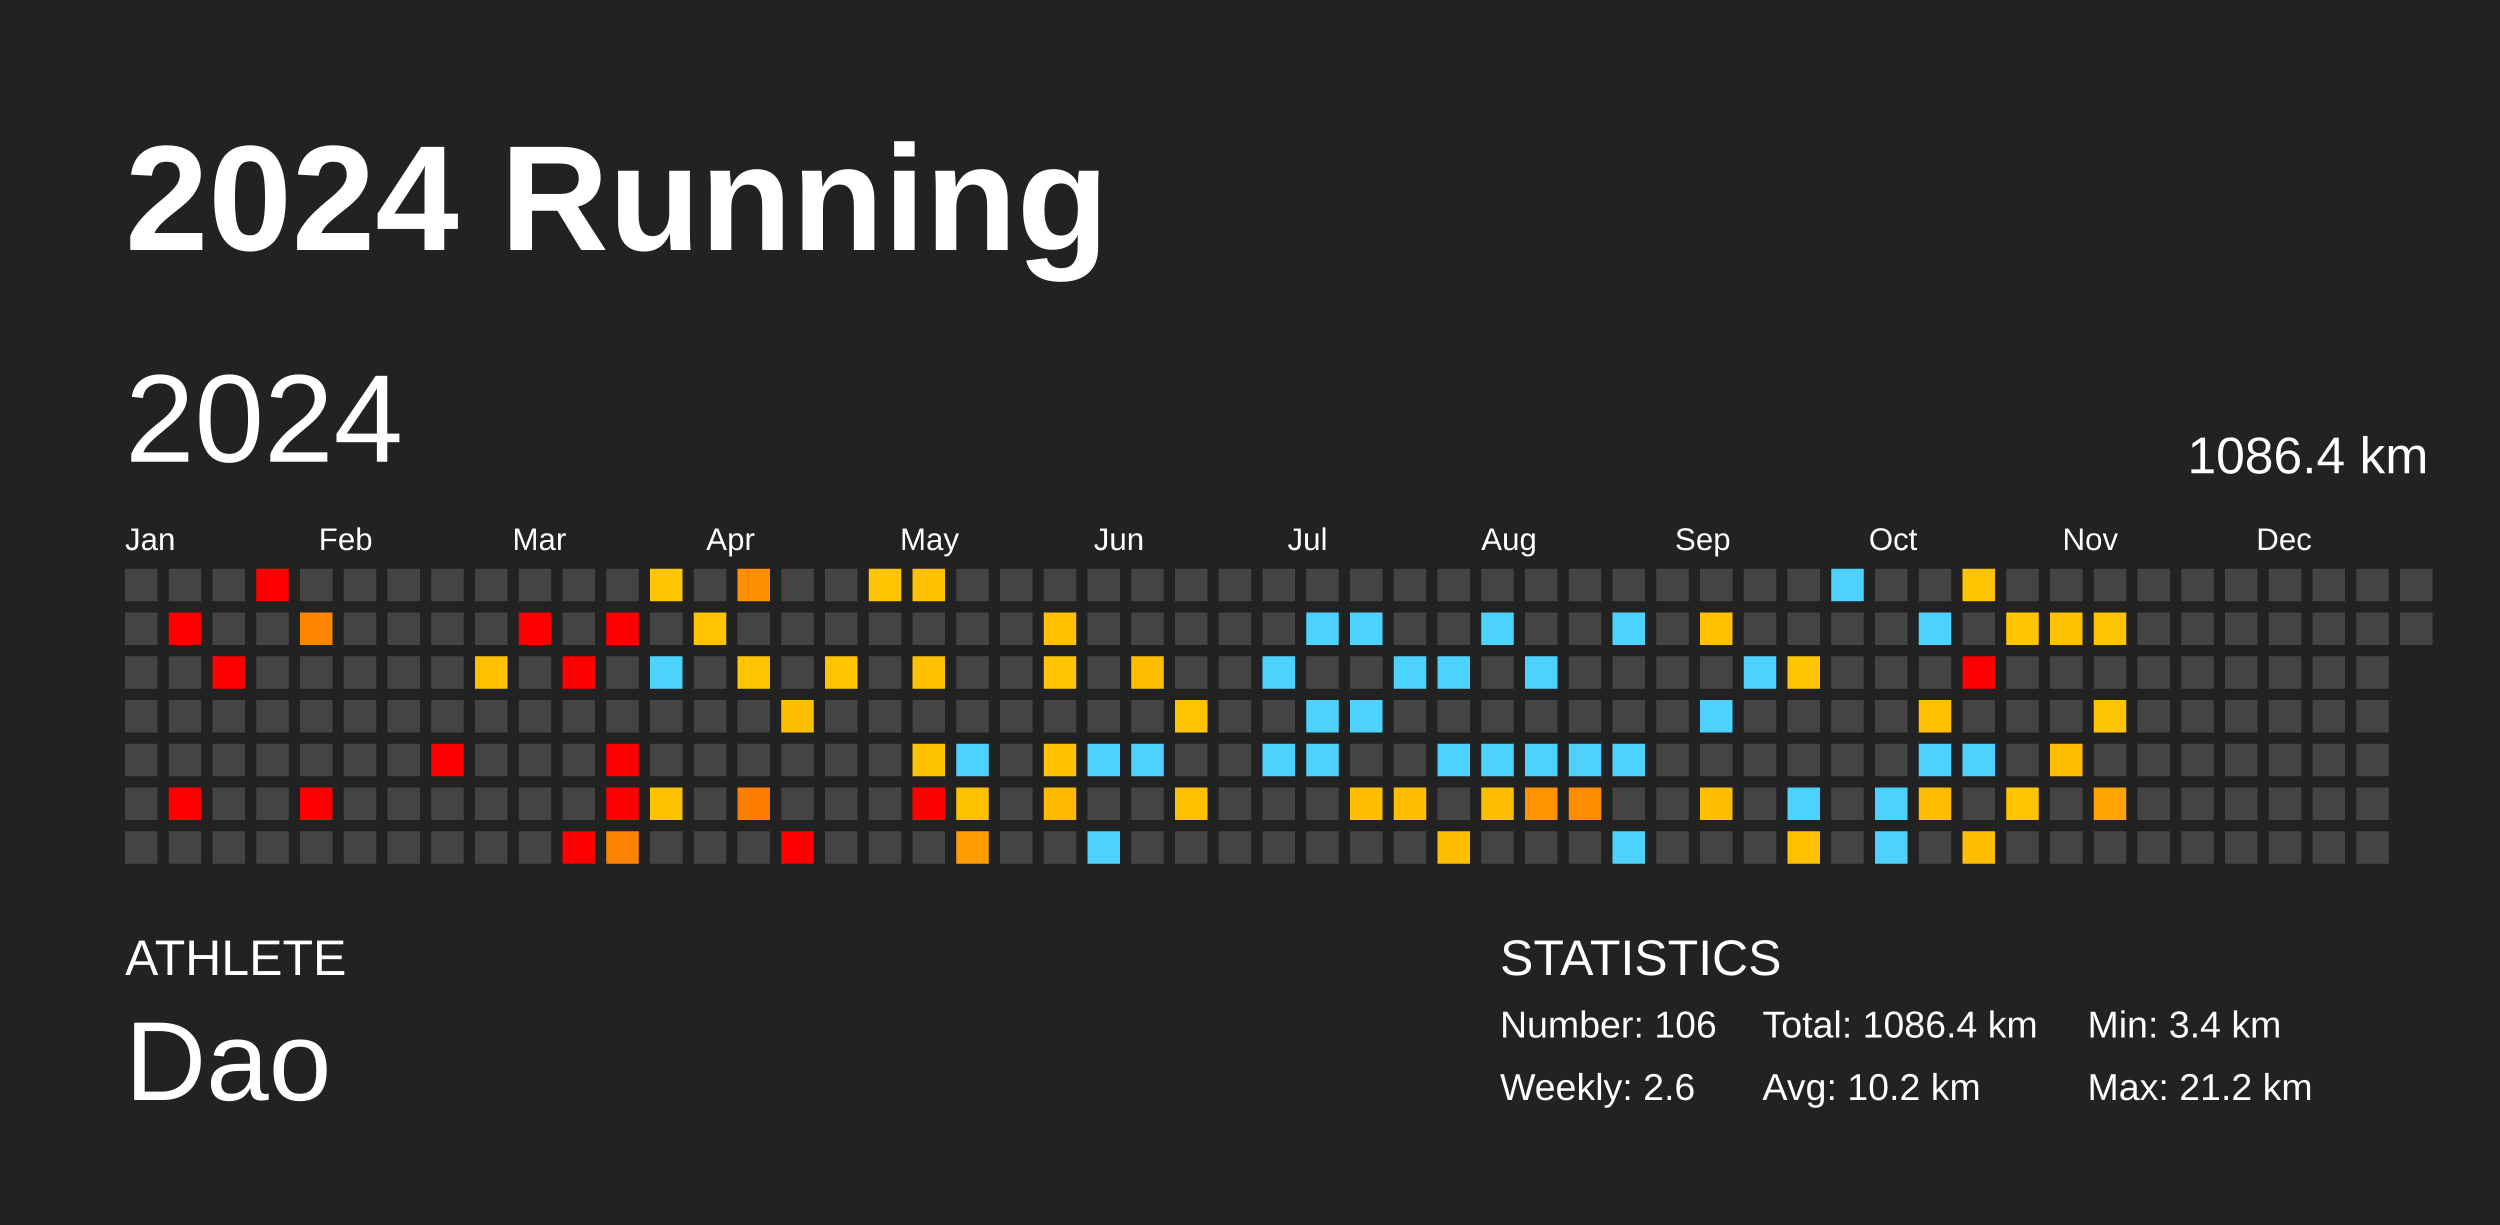
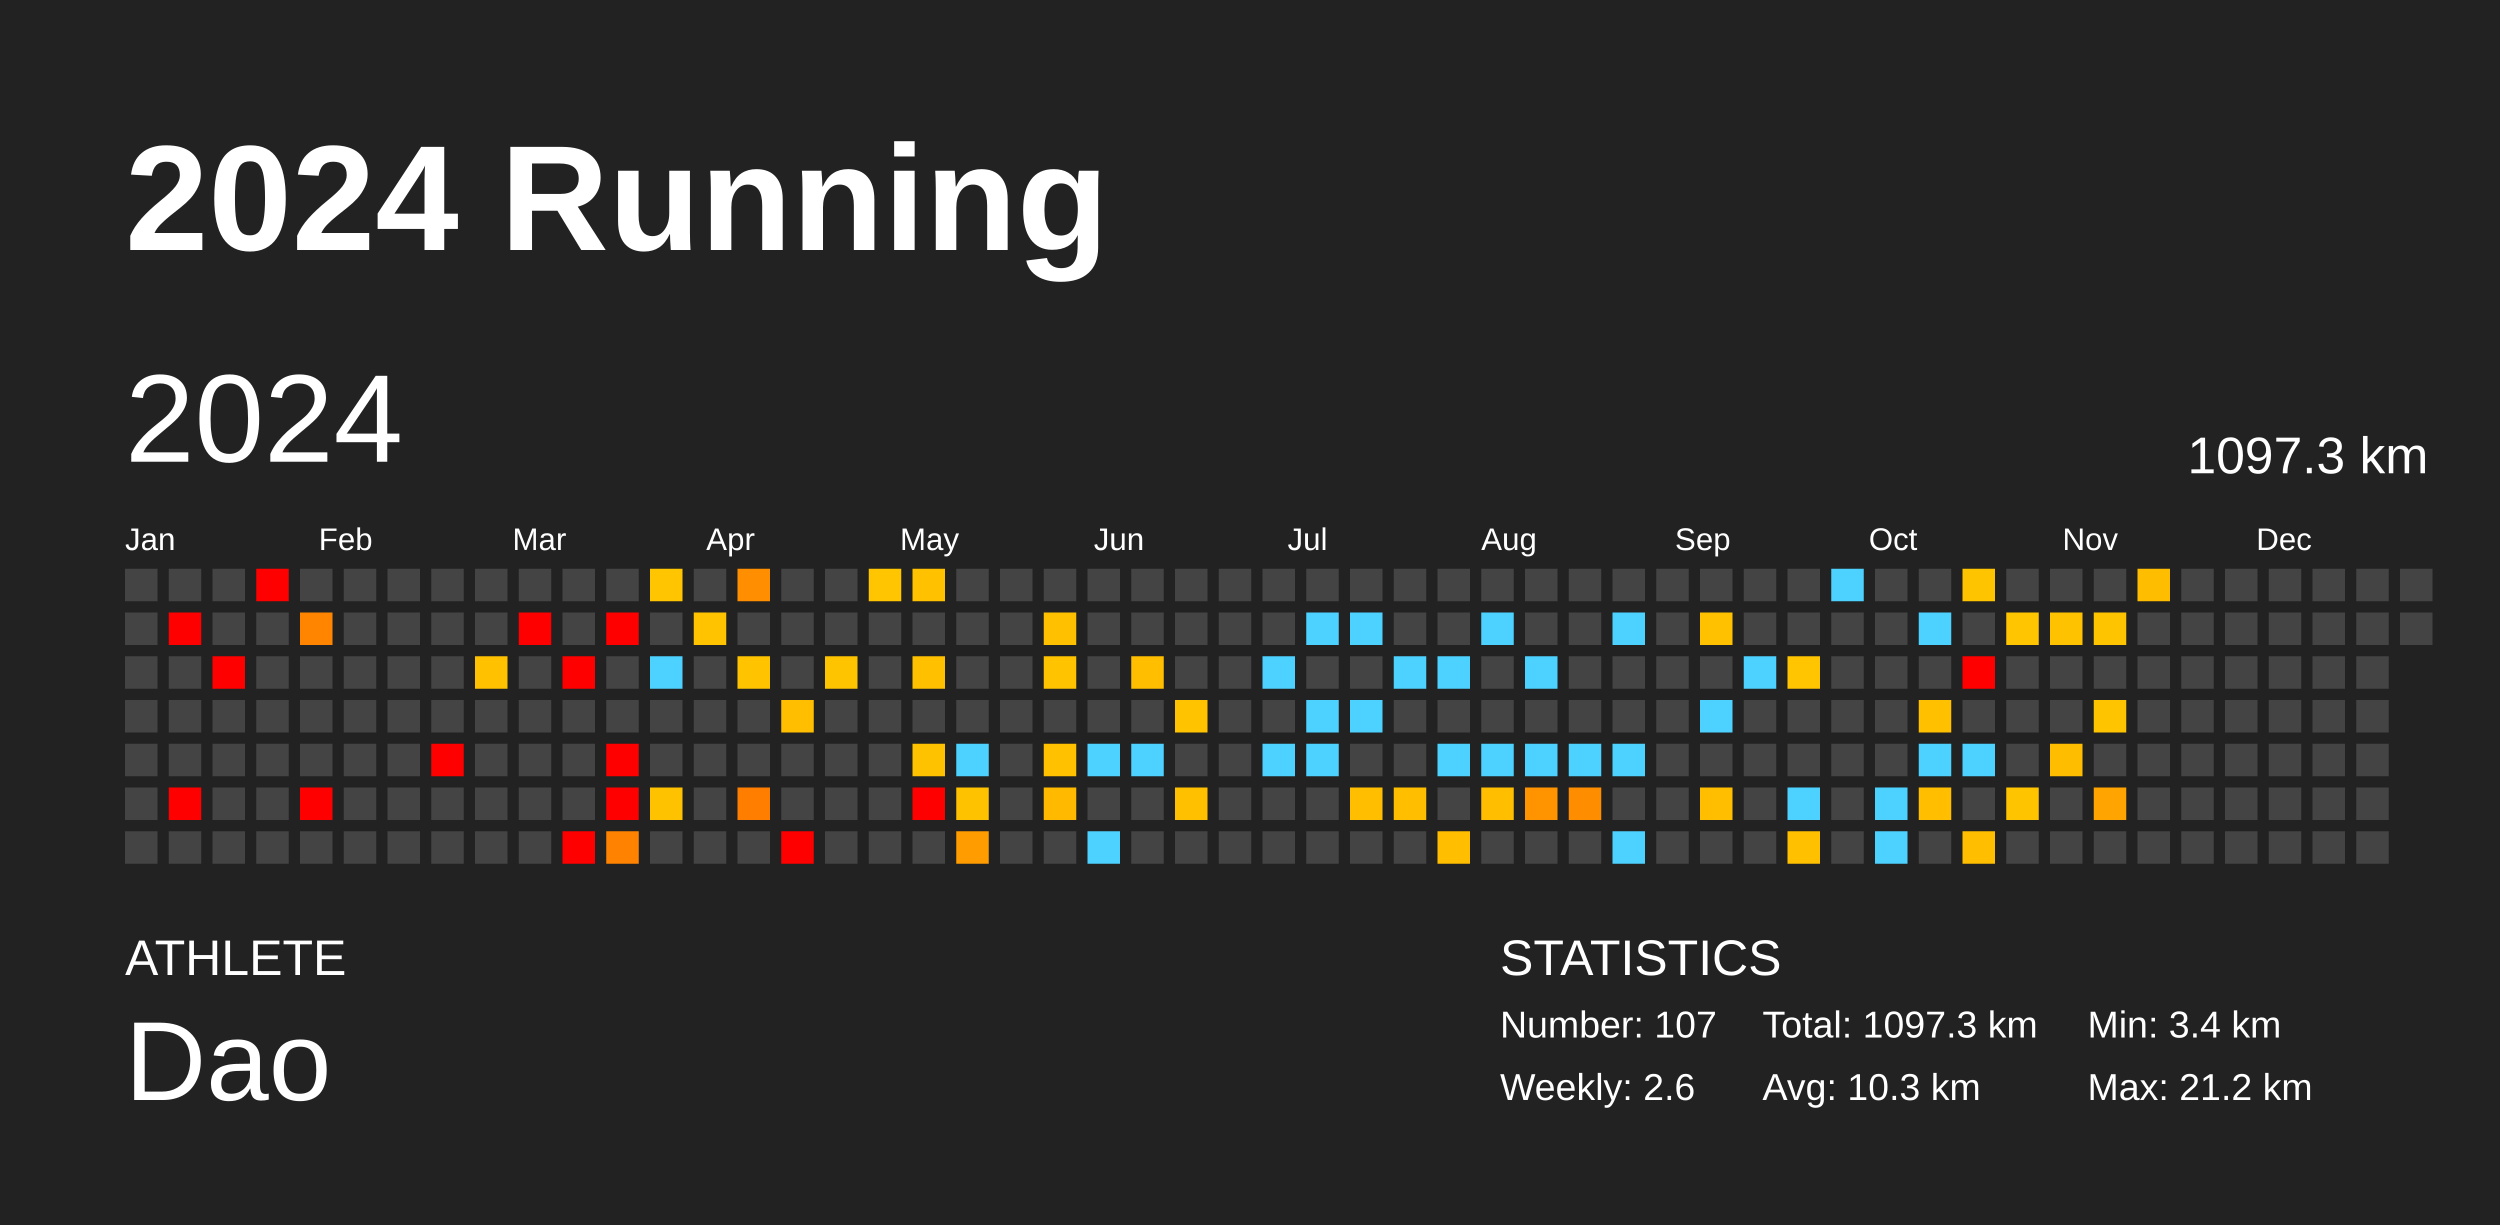
<svg xmlns="http://www.w3.org/2000/svg" baseProfile="full" height="98mm" version="1.1" viewBox="0,0,200,98" width="200mm">
  <defs />
  <rect fill="#222222" height="98" width="200" x="0" y="0" />
  <text fill="#FFFFFF" style="font-size:12px; font-family:Arial; font-weight:bold;" x="10" y="20">2024 Running</text>
  <text fill="#FFFFFF" style="font-size:4px; font-family:Arial" x="10" y="78">ATHLETE</text>
  <text fill="#FFFFFF" style="font-size:9px; font-family:Arial" x="10" y="88">Dao</text>
  <text fill="#FFFFFF" style="font-size:4px; font-family:Arial" x="120" y="78">STATISTICS</text>
-   <text fill="#FFFFFF" style="font-size:3px; font-family:Arial" x="120" y="83">Number: 106</text>
+   <text fill="#FFFFFF" style="font-size:3px; font-family:Arial" x="120" y="83">Number: 107</text>
  <text fill="#FFFFFF" style="font-size:3px; font-family:Arial" x="120" y="88">Weekly: 2.6</text>
-   <text fill="#FFFFFF" style="font-size:3px; font-family:Arial" x="141" y="83">Total: 1086.4 km</text>
-   <text fill="#FFFFFF" style="font-size:3px; font-family:Arial" x="141" y="88">Avg: 10.2 km</text>
+   <text fill="#FFFFFF" style="font-size:3px; font-family:Arial" x="141" y="83">Total: 1097.3 km</text>
+   <text fill="#FFFFFF" style="font-size:3px; font-family:Arial" x="141" y="88">Avg: 10.3 km</text>
  <text fill="#FFFFFF" style="font-size:3px; font-family:Arial" x="167" y="83">Min: 3.4 km</text>
  <text fill="#FFFFFF" style="font-size:3px; font-family:Arial" x="167" y="88">Max: 21.2 km</text>
  <text dominant-baseline="hanging" fill="#FFFFFF" style="font-size:10.0px; font-family:Arial;" x="10" y="30">2024</text>
-   <text dominant-baseline="hanging" fill="#FFFFFF" style="font-size:4.125px; font-family:Arial;" x="175" y="35">1086.4 km</text>
+   <text dominant-baseline="hanging" fill="#FFFFFF" style="font-size:4.125px; font-family:Arial;" x="175" y="35">1097.3 km</text>
  <text fill="#FFFFFF" style="font-size:2.5px; font-family:Arial" x="10.0" y="44">Jan</text>
  <text fill="#FFFFFF" style="font-size:2.5px; font-family:Arial" x="25.5" y="44">Feb</text>
  <text fill="#FFFFFF" style="font-size:2.5px; font-family:Arial" x="41.0" y="44">Mar</text>
  <text fill="#FFFFFF" style="font-size:2.5px; font-family:Arial" x="56.5" y="44">Apr</text>
  <text fill="#FFFFFF" style="font-size:2.5px; font-family:Arial" x="72.0" y="44">May</text>
  <text fill="#FFFFFF" style="font-size:2.5px; font-family:Arial" x="87.5" y="44">Jun</text>
  <text fill="#FFFFFF" style="font-size:2.5px; font-family:Arial" x="103.0" y="44">Jul</text>
  <text fill="#FFFFFF" style="font-size:2.5px; font-family:Arial" x="118.5" y="44">Aug</text>
  <text fill="#FFFFFF" style="font-size:2.5px; font-family:Arial" x="134.0" y="44">Sep</text>
  <text fill="#FFFFFF" style="font-size:2.5px; font-family:Arial" x="149.5" y="44">Oct</text>
  <text fill="#FFFFFF" style="font-size:2.5px; font-family:Arial" x="165.0" y="44">Nov</text>
  <text fill="#FFFFFF" style="font-size:2.5px; font-family:Arial" x="180.5" y="44">Dec</text>
  <rect fill="#444444" height="2.6" width="2.6" x="10.0" y="45.5" />
  <rect fill="#444444" height="2.6" width="2.6" x="10.0" y="49.0" />
  <rect fill="#444444" height="2.6" width="2.6" x="10.0" y="52.5" />
  <rect fill="#444444" height="2.6" width="2.6" x="10.0" y="56.0" />
  <rect fill="#444444" height="2.6" width="2.6" x="10.0" y="59.5" />
  <rect fill="#444444" height="2.6" width="2.6" x="10.0" y="63.0" />
  <rect fill="#444444" height="2.6" width="2.6" x="10.0" y="66.5" />
  <rect fill="#444444" height="2.6" width="2.6" x="13.5" y="45.5" />
  <rect fill="red" height="2.6" width="2.6" x="13.5" y="49.0" />
  <rect fill="#444444" height="2.6" width="2.6" x="13.5" y="52.5" />
  <rect fill="#444444" height="2.6" width="2.6" x="13.5" y="56.0" />
  <rect fill="#444444" height="2.6" width="2.6" x="13.5" y="59.5" />
  <rect fill="red" height="2.6" width="2.6" x="13.5" y="63.0" />
  <rect fill="#444444" height="2.6" width="2.6" x="13.5" y="66.5" />
  <rect fill="#444444" height="2.6" width="2.6" x="17.0" y="45.5" />
  <rect fill="#444444" height="2.6" width="2.6" x="17.0" y="49.0" />
  <rect fill="red" height="2.6" width="2.6" x="17.0" y="52.5" />
  <rect fill="#444444" height="2.6" width="2.6" x="17.0" y="56.0" />
  <rect fill="#444444" height="2.6" width="2.6" x="17.0" y="59.5" />
  <rect fill="#444444" height="2.6" width="2.6" x="17.0" y="63.0" />
  <rect fill="#444444" height="2.6" width="2.6" x="17.0" y="66.5" />
  <rect fill="red" height="2.6" width="2.6" x="20.5" y="45.5" />
  <rect fill="#444444" height="2.6" width="2.6" x="20.5" y="49.0" />
  <rect fill="#444444" height="2.6" width="2.6" x="20.5" y="52.5" />
  <rect fill="#444444" height="2.6" width="2.6" x="20.5" y="56.0" />
  <rect fill="#444444" height="2.6" width="2.6" x="20.5" y="59.5" />
  <rect fill="#444444" height="2.6" width="2.6" x="20.5" y="63.0" />
  <rect fill="#444444" height="2.6" width="2.6" x="20.5" y="66.5" />
  <rect fill="#444444" height="2.6" width="2.6" x="24.0" y="45.5" />
  <rect fill="#ff8500" height="2.6" width="2.6" x="24.0" y="49.0" />
  <rect fill="#444444" height="2.6" width="2.6" x="24.0" y="52.5" />
  <rect fill="#444444" height="2.6" width="2.6" x="24.0" y="56.0" />
  <rect fill="#444444" height="2.6" width="2.6" x="24.0" y="59.5" />
  <rect fill="red" height="2.6" width="2.6" x="24.0" y="63.0" />
  <rect fill="#444444" height="2.6" width="2.6" x="24.0" y="66.5" />
  <rect fill="#444444" height="2.6" width="2.6" x="27.5" y="45.5" />
  <rect fill="#444444" height="2.6" width="2.6" x="27.5" y="49.0" />
  <rect fill="#444444" height="2.6" width="2.6" x="27.5" y="52.5" />
  <rect fill="#444444" height="2.6" width="2.6" x="27.5" y="56.0" />
  <rect fill="#444444" height="2.6" width="2.6" x="27.5" y="59.5" />
  <rect fill="#444444" height="2.6" width="2.6" x="27.5" y="63.0" />
  <rect fill="#444444" height="2.6" width="2.6" x="27.5" y="66.5" />
  <rect fill="#444444" height="2.6" width="2.6" x="31.0" y="45.5" />
  <rect fill="#444444" height="2.6" width="2.6" x="31.0" y="49.0" />
  <rect fill="#444444" height="2.6" width="2.6" x="31.0" y="52.5" />
  <rect fill="#444444" height="2.6" width="2.6" x="31.0" y="56.0" />
  <rect fill="#444444" height="2.6" width="2.6" x="31.0" y="59.5" />
  <rect fill="#444444" height="2.6" width="2.6" x="31.0" y="63.0" />
  <rect fill="#444444" height="2.6" width="2.6" x="31.0" y="66.5" />
  <rect fill="#444444" height="2.6" width="2.6" x="34.5" y="45.5" />
  <rect fill="#444444" height="2.6" width="2.6" x="34.5" y="49.0" />
  <rect fill="#444444" height="2.6" width="2.6" x="34.5" y="52.5" />
  <rect fill="#444444" height="2.6" width="2.6" x="34.5" y="56.0" />
  <rect fill="red" height="2.6" width="2.6" x="34.5" y="59.5" />
  <rect fill="#444444" height="2.6" width="2.6" x="34.5" y="63.0" />
  <rect fill="#444444" height="2.6" width="2.6" x="34.5" y="66.5" />
  <rect fill="#444444" height="2.6" width="2.6" x="38.0" y="45.5" />
  <rect fill="#444444" height="2.6" width="2.6" x="38.0" y="49.0" />
  <rect fill="#ffc100" height="2.6" width="2.6" x="38.0" y="52.5" />
  <rect fill="#444444" height="2.6" width="2.6" x="38.0" y="56.0" />
  <rect fill="#444444" height="2.6" width="2.6" x="38.0" y="59.5" />
  <rect fill="#444444" height="2.6" width="2.6" x="38.0" y="63.0" />
  <rect fill="#444444" height="2.6" width="2.6" x="38.0" y="66.5" />
  <rect fill="#444444" height="2.6" width="2.6" x="41.5" y="45.5" />
  <rect fill="red" height="2.6" width="2.6" x="41.5" y="49.0" />
  <rect fill="#444444" height="2.6" width="2.6" x="41.5" y="52.5" />
  <rect fill="#444444" height="2.6" width="2.6" x="41.5" y="56.0" />
  <rect fill="#444444" height="2.6" width="2.6" x="41.5" y="59.5" />
  <rect fill="#444444" height="2.6" width="2.6" x="41.5" y="63.0" />
  <rect fill="#444444" height="2.6" width="2.6" x="41.5" y="66.5" />
  <rect fill="#444444" height="2.6" width="2.6" x="45.0" y="45.5" />
  <rect fill="#444444" height="2.6" width="2.6" x="45.0" y="49.0" />
  <rect fill="red" height="2.6" width="2.6" x="45.0" y="52.5" />
  <rect fill="#444444" height="2.6" width="2.6" x="45.0" y="56.0" />
  <rect fill="#444444" height="2.6" width="2.6" x="45.0" y="59.5" />
  <rect fill="#444444" height="2.6" width="2.6" x="45.0" y="63.0" />
  <rect fill="red" height="2.6" width="2.6" x="45.0" y="66.5" />
  <rect fill="#444444" height="2.6" width="2.6" x="48.5" y="45.5" />
  <rect fill="red" height="2.6" width="2.6" x="48.5" y="49.0" />
  <rect fill="#444444" height="2.6" width="2.6" x="48.5" y="52.5" />
  <rect fill="#444444" height="2.6" width="2.6" x="48.5" y="56.0" />
  <rect fill="red" height="2.6" width="2.6" x="48.5" y="59.5" />
  <rect fill="red" height="2.6" width="2.6" x="48.5" y="63.0" />
  <rect fill="#ff8300" height="2.6" width="2.6" x="48.5" y="66.5" />
  <rect fill="#ffc500" height="2.6" width="2.6" x="52.0" y="45.5" />
  <rect fill="#444444" height="2.6" width="2.6" x="52.0" y="49.0" />
  <rect fill="#4dd2ff" height="2.6" width="2.6" x="52.0" y="52.5" />
  <rect fill="#444444" height="2.6" width="2.6" x="52.0" y="56.0" />
  <rect fill="#444444" height="2.6" width="2.6" x="52.0" y="59.5" />
  <rect fill="#ffc200" height="2.6" width="2.6" x="52.0" y="63.0" />
  <rect fill="#444444" height="2.6" width="2.6" x="52.0" y="66.5" />
  <rect fill="#444444" height="2.6" width="2.6" x="55.5" y="45.5" />
  <rect fill="#ffc300" height="2.6" width="2.6" x="55.5" y="49.0" />
  <rect fill="#444444" height="2.6" width="2.6" x="55.5" y="52.5" />
  <rect fill="#444444" height="2.6" width="2.6" x="55.5" y="56.0" />
  <rect fill="#444444" height="2.6" width="2.6" x="55.5" y="59.5" />
  <rect fill="#444444" height="2.6" width="2.6" x="55.5" y="63.0" />
  <rect fill="#444444" height="2.6" width="2.6" x="55.5" y="66.5" />
  <rect fill="#ff8f00" height="2.6" width="2.6" x="59.0" y="45.5" />
  <rect fill="#444444" height="2.6" width="2.6" x="59.0" y="49.0" />
  <rect fill="#ffc300" height="2.6" width="2.6" x="59.0" y="52.5" />
  <rect fill="#444444" height="2.6" width="2.6" x="59.0" y="56.0" />
  <rect fill="#444444" height="2.6" width="2.6" x="59.0" y="59.5" />
  <rect fill="#ff7e00" height="2.6" width="2.6" x="59.0" y="63.0" />
  <rect fill="#444444" height="2.6" width="2.6" x="59.0" y="66.5" />
  <rect fill="#444444" height="2.6" width="2.6" x="62.5" y="45.5" />
  <rect fill="#444444" height="2.6" width="2.6" x="62.5" y="49.0" />
  <rect fill="#444444" height="2.6" width="2.6" x="62.5" y="52.5" />
  <rect fill="#ffbf00" height="2.6" width="2.6" x="62.5" y="56.0" />
  <rect fill="#444444" height="2.6" width="2.6" x="62.5" y="59.5" />
  <rect fill="#444444" height="2.6" width="2.6" x="62.5" y="63.0" />
  <rect fill="red" height="2.6" width="2.6" x="62.5" y="66.5" />
  <rect fill="#444444" height="2.6" width="2.6" x="66.0" y="45.5" />
  <rect fill="#444444" height="2.6" width="2.6" x="66.0" y="49.0" />
  <rect fill="#ffc400" height="2.6" width="2.6" x="66.0" y="52.5" />
  <rect fill="#444444" height="2.6" width="2.6" x="66.0" y="56.0" />
  <rect fill="#444444" height="2.6" width="2.6" x="66.0" y="59.5" />
  <rect fill="#444444" height="2.6" width="2.6" x="66.0" y="63.0" />
  <rect fill="#444444" height="2.6" width="2.6" x="66.0" y="66.5" />
  <rect fill="#ffc500" height="2.6" width="2.6" x="69.5" y="45.5" />
  <rect fill="#444444" height="2.6" width="2.6" x="69.5" y="49.0" />
  <rect fill="#444444" height="2.6" width="2.6" x="69.5" y="52.5" />
  <rect fill="#444444" height="2.6" width="2.6" x="69.5" y="56.0" />
  <rect fill="#444444" height="2.6" width="2.6" x="69.5" y="59.5" />
  <rect fill="#444444" height="2.6" width="2.6" x="69.5" y="63.0" />
  <rect fill="#444444" height="2.6" width="2.6" x="69.5" y="66.5" />
  <rect fill="#ffc100" height="2.6" width="2.6" x="73.0" y="45.5" />
  <rect fill="#444444" height="2.6" width="2.6" x="73.0" y="49.0" />
  <rect fill="#ffc000" height="2.6" width="2.6" x="73.0" y="52.5" />
  <rect fill="#444444" height="2.6" width="2.6" x="73.0" y="56.0" />
  <rect fill="#ffc200" height="2.6" width="2.6" x="73.0" y="59.5" />
  <rect fill="red" height="2.6" width="2.6" x="73.0" y="63.0" />
  <rect fill="#444444" height="2.6" width="2.6" x="73.0" y="66.5" />
  <rect fill="#444444" height="2.6" width="2.6" x="76.5" y="45.5" />
  <rect fill="#444444" height="2.6" width="2.6" x="76.5" y="49.0" />
  <rect fill="#444444" height="2.6" width="2.6" x="76.5" y="52.5" />
  <rect fill="#444444" height="2.6" width="2.6" x="76.5" y="56.0" />
  <rect fill="#4dd2ff" height="2.6" width="2.6" x="76.5" y="59.5" />
  <rect fill="#ffc200" height="2.6" width="2.6" x="76.5" y="63.0" />
  <rect fill="#ff9c00" height="2.6" width="2.6" x="76.5" y="66.5" />
  <rect fill="#444444" height="2.6" width="2.6" x="80.0" y="45.5" />
  <rect fill="#444444" height="2.6" width="2.6" x="80.0" y="49.0" />
  <rect fill="#444444" height="2.6" width="2.6" x="80.0" y="52.5" />
  <rect fill="#444444" height="2.6" width="2.6" x="80.0" y="56.0" />
  <rect fill="#444444" height="2.6" width="2.6" x="80.0" y="59.5" />
  <rect fill="#444444" height="2.6" width="2.6" x="80.0" y="63.0" />
  <rect fill="#444444" height="2.6" width="2.6" x="80.0" y="66.5" />
  <rect fill="#444444" height="2.6" width="2.6" x="83.5" y="45.5" />
  <rect fill="#ffc000" height="2.6" width="2.6" x="83.5" y="49.0" />
  <rect fill="#ffc300" height="2.6" width="2.6" x="83.5" y="52.5" />
  <rect fill="#444444" height="2.6" width="2.6" x="83.5" y="56.0" />
  <rect fill="#ffc100" height="2.6" width="2.6" x="83.5" y="59.5" />
  <rect fill="#ffba00" height="2.6" width="2.6" x="83.5" y="63.0" />
  <rect fill="#444444" height="2.6" width="2.6" x="83.5" y="66.5" />
  <rect fill="#444444" height="2.6" width="2.6" x="87.0" y="45.5" />
  <rect fill="#444444" height="2.6" width="2.6" x="87.0" y="49.0" />
  <rect fill="#444444" height="2.6" width="2.6" x="87.0" y="52.5" />
  <rect fill="#444444" height="2.6" width="2.6" x="87.0" y="56.0" />
  <rect fill="#4dd2ff" height="2.6" width="2.6" x="87.0" y="59.5" />
  <rect fill="#444444" height="2.6" width="2.6" x="87.0" y="63.0" />
  <rect fill="#4dd2ff" height="2.6" width="2.6" x="87.0" y="66.5" />
  <rect fill="#444444" height="2.6" width="2.6" x="90.5" y="45.5" />
  <rect fill="#444444" height="2.6" width="2.6" x="90.5" y="49.0" />
  <rect fill="#ffbf00" height="2.6" width="2.6" x="90.5" y="52.5" />
  <rect fill="#444444" height="2.6" width="2.6" x="90.5" y="56.0" />
  <rect fill="#4dd2ff" height="2.6" width="2.6" x="90.5" y="59.5" />
  <rect fill="#444444" height="2.6" width="2.6" x="90.5" y="63.0" />
  <rect fill="#444444" height="2.6" width="2.6" x="90.5" y="66.5" />
  <rect fill="#444444" height="2.6" width="2.6" x="94.0" y="45.5" />
  <rect fill="#444444" height="2.6" width="2.6" x="94.0" y="49.0" />
  <rect fill="#444444" height="2.6" width="2.6" x="94.0" y="52.5" />
  <rect fill="#ffc300" height="2.6" width="2.6" x="94.0" y="56.0" />
  <rect fill="#444444" height="2.6" width="2.6" x="94.0" y="59.5" />
  <rect fill="#ffc000" height="2.6" width="2.6" x="94.0" y="63.0" />
  <rect fill="#444444" height="2.6" width="2.6" x="94.0" y="66.5" />
  <rect fill="#444444" height="2.6" width="2.6" x="97.5" y="45.5" />
  <rect fill="#444444" height="2.6" width="2.6" x="97.5" y="49.0" />
  <rect fill="#444444" height="2.6" width="2.6" x="97.5" y="52.5" />
  <rect fill="#444444" height="2.6" width="2.6" x="97.5" y="56.0" />
  <rect fill="#444444" height="2.6" width="2.6" x="97.5" y="59.5" />
  <rect fill="#444444" height="2.6" width="2.6" x="97.5" y="63.0" />
  <rect fill="#444444" height="2.6" width="2.6" x="97.5" y="66.5" />
  <rect fill="#444444" height="2.6" width="2.6" x="101.0" y="45.5" />
  <rect fill="#444444" height="2.6" width="2.6" x="101.0" y="49.0" />
  <rect fill="#4dd2ff" height="2.6" width="2.6" x="101.0" y="52.5" />
  <rect fill="#444444" height="2.6" width="2.6" x="101.0" y="56.0" />
  <rect fill="#4dd2ff" height="2.6" width="2.6" x="101.0" y="59.5" />
  <rect fill="#444444" height="2.6" width="2.6" x="101.0" y="63.0" />
  <rect fill="#444444" height="2.6" width="2.6" x="101.0" y="66.5" />
  <rect fill="#444444" height="2.6" width="2.6" x="104.5" y="45.5" />
  <rect fill="#4dd2ff" height="2.6" width="2.6" x="104.5" y="49.0" />
  <rect fill="#444444" height="2.6" width="2.6" x="104.5" y="52.5" />
  <rect fill="#4dd2ff" height="2.6" width="2.6" x="104.5" y="56.0" />
  <rect fill="#4dd2ff" height="2.6" width="2.6" x="104.5" y="59.5" />
  <rect fill="#444444" height="2.6" width="2.6" x="104.5" y="63.0" />
  <rect fill="#444444" height="2.6" width="2.6" x="104.5" y="66.5" />
  <rect fill="#444444" height="2.6" width="2.6" x="108.0" y="45.5" />
  <rect fill="#4dd2ff" height="2.6" width="2.6" x="108.0" y="49.0" />
  <rect fill="#444444" height="2.6" width="2.6" x="108.0" y="52.5" />
  <rect fill="#4dd2ff" height="2.6" width="2.6" x="108.0" y="56.0" />
  <rect fill="#444444" height="2.6" width="2.6" x="108.0" y="59.5" />
  <rect fill="#ffbf00" height="2.6" width="2.6" x="108.0" y="63.0" />
  <rect fill="#444444" height="2.6" width="2.6" x="108.0" y="66.5" />
  <rect fill="#444444" height="2.6" width="2.6" x="111.5" y="45.5" />
  <rect fill="#444444" height="2.6" width="2.6" x="111.5" y="49.0" />
  <rect fill="#4dd2ff" height="2.6" width="2.6" x="111.5" y="52.5" />
  <rect fill="#444444" height="2.6" width="2.6" x="111.5" y="56.0" />
  <rect fill="#444444" height="2.6" width="2.6" x="111.5" y="59.5" />
  <rect fill="#ffbe00" height="2.6" width="2.6" x="111.5" y="63.0" />
  <rect fill="#444444" height="2.6" width="2.6" x="111.5" y="66.5" />
  <rect fill="#444444" height="2.6" width="2.6" x="115.0" y="45.5" />
  <rect fill="#444444" height="2.6" width="2.6" x="115.0" y="49.0" />
  <rect fill="#4dd2ff" height="2.6" width="2.6" x="115.0" y="52.5" />
  <rect fill="#444444" height="2.6" width="2.6" x="115.0" y="56.0" />
  <rect fill="#4dd2ff" height="2.6" width="2.6" x="115.0" y="59.5" />
  <rect fill="#444444" height="2.6" width="2.6" x="115.0" y="63.0" />
  <rect fill="#ffbe00" height="2.6" width="2.6" x="115.0" y="66.5" />
  <rect fill="#444444" height="2.6" width="2.6" x="118.5" y="45.5" />
  <rect fill="#4dd2ff" height="2.6" width="2.6" x="118.5" y="49.0" />
  <rect fill="#444444" height="2.6" width="2.6" x="118.5" y="52.5" />
  <rect fill="#444444" height="2.6" width="2.6" x="118.5" y="56.0" />
  <rect fill="#4dd2ff" height="2.6" width="2.6" x="118.5" y="59.5" />
  <rect fill="#ffbf00" height="2.6" width="2.6" x="118.5" y="63.0" />
  <rect fill="#444444" height="2.6" width="2.6" x="118.5" y="66.5" />
  <rect fill="#444444" height="2.6" width="2.6" x="122.0" y="45.5" />
  <rect fill="#444444" height="2.6" width="2.6" x="122.0" y="49.0" />
  <rect fill="#4dd2ff" height="2.6" width="2.6" x="122.0" y="52.5" />
  <rect fill="#444444" height="2.6" width="2.6" x="122.0" y="56.0" />
  <rect fill="#4dd2ff" height="2.6" width="2.6" x="122.0" y="59.5" />
  <rect fill="#ff9300" height="2.6" width="2.6" x="122.0" y="63.0" />
  <rect fill="#444444" height="2.6" width="2.6" x="122.0" y="66.5" />
  <rect fill="#444444" height="2.6" width="2.6" x="125.5" y="45.5" />
  <rect fill="#444444" height="2.6" width="2.6" x="125.5" y="49.0" />
  <rect fill="#444444" height="2.6" width="2.6" x="125.5" y="52.5" />
  <rect fill="#444444" height="2.6" width="2.6" x="125.5" y="56.0" />
  <rect fill="#4dd2ff" height="2.6" width="2.6" x="125.5" y="59.5" />
  <rect fill="#ff8d00" height="2.6" width="2.6" x="125.5" y="63.0" />
  <rect fill="#444444" height="2.6" width="2.6" x="125.5" y="66.5" />
  <rect fill="#444444" height="2.6" width="2.6" x="129.0" y="45.5" />
  <rect fill="#4dd2ff" height="2.6" width="2.6" x="129.0" y="49.0" />
  <rect fill="#444444" height="2.6" width="2.6" x="129.0" y="52.5" />
  <rect fill="#444444" height="2.6" width="2.6" x="129.0" y="56.0" />
  <rect fill="#4dd2ff" height="2.6" width="2.6" x="129.0" y="59.5" />
  <rect fill="#444444" height="2.6" width="2.6" x="129.0" y="63.0" />
  <rect fill="#4dd2ff" height="2.6" width="2.6" x="129.0" y="66.5" />
  <rect fill="#444444" height="2.6" width="2.6" x="132.5" y="45.5" />
  <rect fill="#444444" height="2.6" width="2.6" x="132.5" y="49.0" />
  <rect fill="#444444" height="2.6" width="2.6" x="132.5" y="52.5" />
  <rect fill="#444444" height="2.6" width="2.6" x="132.5" y="56.0" />
  <rect fill="#444444" height="2.6" width="2.6" x="132.5" y="59.5" />
  <rect fill="#444444" height="2.6" width="2.6" x="132.5" y="63.0" />
  <rect fill="#444444" height="2.6" width="2.6" x="132.5" y="66.5" />
  <rect fill="#444444" height="2.6" width="2.6" x="136.0" y="45.5" />
  <rect fill="#ffc100" height="2.6" width="2.6" x="136.0" y="49.0" />
  <rect fill="#444444" height="2.6" width="2.6" x="136.0" y="52.5" />
  <rect fill="#4dd2ff" height="2.6" width="2.6" x="136.0" y="56.0" />
  <rect fill="#444444" height="2.6" width="2.6" x="136.0" y="59.5" />
  <rect fill="#ffbe00" height="2.6" width="2.6" x="136.0" y="63.0" />
  <rect fill="#444444" height="2.6" width="2.6" x="136.0" y="66.5" />
  <rect fill="#444444" height="2.6" width="2.6" x="139.5" y="45.5" />
  <rect fill="#444444" height="2.6" width="2.6" x="139.5" y="49.0" />
  <rect fill="#4dd2ff" height="2.6" width="2.6" x="139.5" y="52.5" />
  <rect fill="#444444" height="2.6" width="2.6" x="139.5" y="56.0" />
  <rect fill="#444444" height="2.6" width="2.6" x="139.5" y="59.5" />
  <rect fill="#444444" height="2.6" width="2.6" x="139.5" y="63.0" />
  <rect fill="#444444" height="2.6" width="2.6" x="139.5" y="66.5" />
  <rect fill="#444444" height="2.6" width="2.6" x="143.0" y="45.5" />
  <rect fill="#444444" height="2.6" width="2.6" x="143.0" y="49.0" />
  <rect fill="#ffc500" height="2.6" width="2.6" x="143.0" y="52.5" />
  <rect fill="#444444" height="2.6" width="2.6" x="143.0" y="56.0" />
  <rect fill="#444444" height="2.6" width="2.6" x="143.0" y="59.5" />
  <rect fill="#4dd2ff" height="2.6" width="2.6" x="143.0" y="63.0" />
  <rect fill="#ffc000" height="2.6" width="2.6" x="143.0" y="66.5" />
  <rect fill="#4dd2ff" height="2.6" width="2.6" x="146.5" y="45.5" />
  <rect fill="#444444" height="2.6" width="2.6" x="146.5" y="49.0" />
  <rect fill="#444444" height="2.6" width="2.6" x="146.5" y="52.5" />
  <rect fill="#444444" height="2.6" width="2.6" x="146.5" y="56.0" />
  <rect fill="#444444" height="2.6" width="2.6" x="146.5" y="59.5" />
  <rect fill="#444444" height="2.6" width="2.6" x="146.5" y="63.0" />
  <rect fill="#444444" height="2.6" width="2.6" x="146.5" y="66.5" />
  <rect fill="#444444" height="2.6" width="2.6" x="150.0" y="45.5" />
  <rect fill="#444444" height="2.6" width="2.6" x="150.0" y="49.0" />
  <rect fill="#444444" height="2.6" width="2.6" x="150.0" y="52.5" />
  <rect fill="#444444" height="2.6" width="2.6" x="150.0" y="56.0" />
  <rect fill="#444444" height="2.6" width="2.6" x="150.0" y="59.5" />
  <rect fill="#4dd2ff" height="2.6" width="2.6" x="150.0" y="63.0" />
  <rect fill="#4dd2ff" height="2.6" width="2.6" x="150.0" y="66.5" />
  <rect fill="#444444" height="2.6" width="2.6" x="153.5" y="45.5" />
  <rect fill="#4dd2ff" height="2.6" width="2.6" x="153.5" y="49.0" />
  <rect fill="#444444" height="2.6" width="2.6" x="153.5" y="52.5" />
  <rect fill="#ffc000" height="2.6" width="2.6" x="153.5" y="56.0" />
  <rect fill="#4dd2ff" height="2.6" width="2.6" x="153.5" y="59.5" />
  <rect fill="#ffbf00" height="2.6" width="2.6" x="153.5" y="63.0" />
  <rect fill="#444444" height="2.6" width="2.6" x="153.5" y="66.5" />
  <rect fill="#ffc400" height="2.6" width="2.6" x="157.0" y="45.5" />
  <rect fill="#444444" height="2.6" width="2.6" x="157.0" y="49.0" />
  <rect fill="red" height="2.6" width="2.6" x="157.0" y="52.5" />
  <rect fill="#444444" height="2.6" width="2.6" x="157.0" y="56.0" />
  <rect fill="#4dd2ff" height="2.6" width="2.6" x="157.0" y="59.5" />
  <rect fill="#444444" height="2.6" width="2.6" x="157.0" y="63.0" />
  <rect fill="#ffbf00" height="2.6" width="2.6" x="157.0" y="66.5" />
  <rect fill="#444444" height="2.6" width="2.6" x="160.5" y="45.5" />
  <rect fill="#ffc500" height="2.6" width="2.6" x="160.5" y="49.0" />
  <rect fill="#444444" height="2.6" width="2.6" x="160.5" y="52.5" />
  <rect fill="#444444" height="2.6" width="2.6" x="160.5" y="56.0" />
  <rect fill="#444444" height="2.6" width="2.6" x="160.5" y="59.5" />
  <rect fill="#ffc400" height="2.6" width="2.6" x="160.5" y="63.0" />
  <rect fill="#444444" height="2.6" width="2.6" x="160.5" y="66.5" />
  <rect fill="#444444" height="2.6" width="2.6" x="164.0" y="45.5" />
  <rect fill="#ffc200" height="2.6" width="2.6" x="164.0" y="49.0" />
  <rect fill="#444444" height="2.6" width="2.6" x="164.0" y="52.5" />
  <rect fill="#444444" height="2.6" width="2.6" x="164.0" y="56.0" />
  <rect fill="#ffbd00" height="2.6" width="2.6" x="164.0" y="59.5" />
  <rect fill="#444444" height="2.6" width="2.6" x="164.0" y="63.0" />
  <rect fill="#444444" height="2.6" width="2.6" x="164.0" y="66.5" />
  <rect fill="#444444" height="2.6" width="2.6" x="167.5" y="45.5" />
  <rect fill="#ffc400" height="2.6" width="2.6" x="167.5" y="49.0" />
  <rect fill="#444444" height="2.6" width="2.6" x="167.5" y="52.5" />
  <rect fill="#ffc400" height="2.6" width="2.6" x="167.5" y="56.0" />
  <rect fill="#444444" height="2.6" width="2.6" x="167.5" y="59.5" />
  <rect fill="#ffa400" height="2.6" width="2.6" x="167.5" y="63.0" />
  <rect fill="#444444" height="2.6" width="2.6" x="167.5" y="66.5" />
-   <rect fill="#444444" height="2.6" width="2.6" x="171.0" y="45.5" />
+   <rect fill="#ffbd00" height="2.6" width="2.6" x="171.0" y="45.5" />
  <rect fill="#444444" height="2.6" width="2.6" x="171.0" y="49.0" />
  <rect fill="#444444" height="2.6" width="2.6" x="171.0" y="52.5" />
  <rect fill="#444444" height="2.6" width="2.6" x="171.0" y="56.0" />
  <rect fill="#444444" height="2.6" width="2.6" x="171.0" y="59.5" />
  <rect fill="#444444" height="2.6" width="2.6" x="171.0" y="63.0" />
  <rect fill="#444444" height="2.6" width="2.6" x="171.0" y="66.5" />
  <rect fill="#444444" height="2.6" width="2.6" x="174.5" y="45.5" />
  <rect fill="#444444" height="2.6" width="2.6" x="174.5" y="49.0" />
  <rect fill="#444444" height="2.6" width="2.6" x="174.5" y="52.5" />
  <rect fill="#444444" height="2.6" width="2.6" x="174.5" y="56.0" />
  <rect fill="#444444" height="2.6" width="2.6" x="174.5" y="59.5" />
  <rect fill="#444444" height="2.6" width="2.6" x="174.5" y="63.0" />
  <rect fill="#444444" height="2.6" width="2.6" x="174.5" y="66.5" />
  <rect fill="#444444" height="2.6" width="2.6" x="178.0" y="45.5" />
  <rect fill="#444444" height="2.6" width="2.6" x="178.0" y="49.0" />
  <rect fill="#444444" height="2.6" width="2.6" x="178.0" y="52.5" />
  <rect fill="#444444" height="2.6" width="2.6" x="178.0" y="56.0" />
  <rect fill="#444444" height="2.6" width="2.6" x="178.0" y="59.5" />
  <rect fill="#444444" height="2.6" width="2.6" x="178.0" y="63.0" />
  <rect fill="#444444" height="2.6" width="2.6" x="178.0" y="66.5" />
  <rect fill="#444444" height="2.6" width="2.6" x="181.5" y="45.5" />
  <rect fill="#444444" height="2.6" width="2.6" x="181.5" y="49.0" />
  <rect fill="#444444" height="2.6" width="2.6" x="181.5" y="52.5" />
  <rect fill="#444444" height="2.6" width="2.6" x="181.5" y="56.0" />
  <rect fill="#444444" height="2.6" width="2.6" x="181.5" y="59.5" />
  <rect fill="#444444" height="2.6" width="2.6" x="181.5" y="63.0" />
  <rect fill="#444444" height="2.6" width="2.6" x="181.5" y="66.5" />
  <rect fill="#444444" height="2.6" width="2.6" x="185.0" y="45.5" />
  <rect fill="#444444" height="2.6" width="2.6" x="185.0" y="49.0" />
  <rect fill="#444444" height="2.6" width="2.6" x="185.0" y="52.5" />
  <rect fill="#444444" height="2.6" width="2.6" x="185.0" y="56.0" />
  <rect fill="#444444" height="2.6" width="2.6" x="185.0" y="59.5" />
  <rect fill="#444444" height="2.6" width="2.6" x="185.0" y="63.0" />
  <rect fill="#444444" height="2.6" width="2.6" x="185.0" y="66.5" />
  <rect fill="#444444" height="2.6" width="2.6" x="188.5" y="45.5" />
  <rect fill="#444444" height="2.6" width="2.6" x="188.5" y="49.0" />
  <rect fill="#444444" height="2.6" width="2.6" x="188.5" y="52.5" />
  <rect fill="#444444" height="2.6" width="2.6" x="188.5" y="56.0" />
  <rect fill="#444444" height="2.6" width="2.6" x="188.5" y="59.5" />
  <rect fill="#444444" height="2.6" width="2.6" x="188.5" y="63.0" />
  <rect fill="#444444" height="2.6" width="2.6" x="188.5" y="66.5" />
  <rect fill="#444444" height="2.6" width="2.6" x="192.0" y="45.5" />
  <rect fill="#444444" height="2.6" width="2.6" x="192.0" y="49.0" />
</svg>
